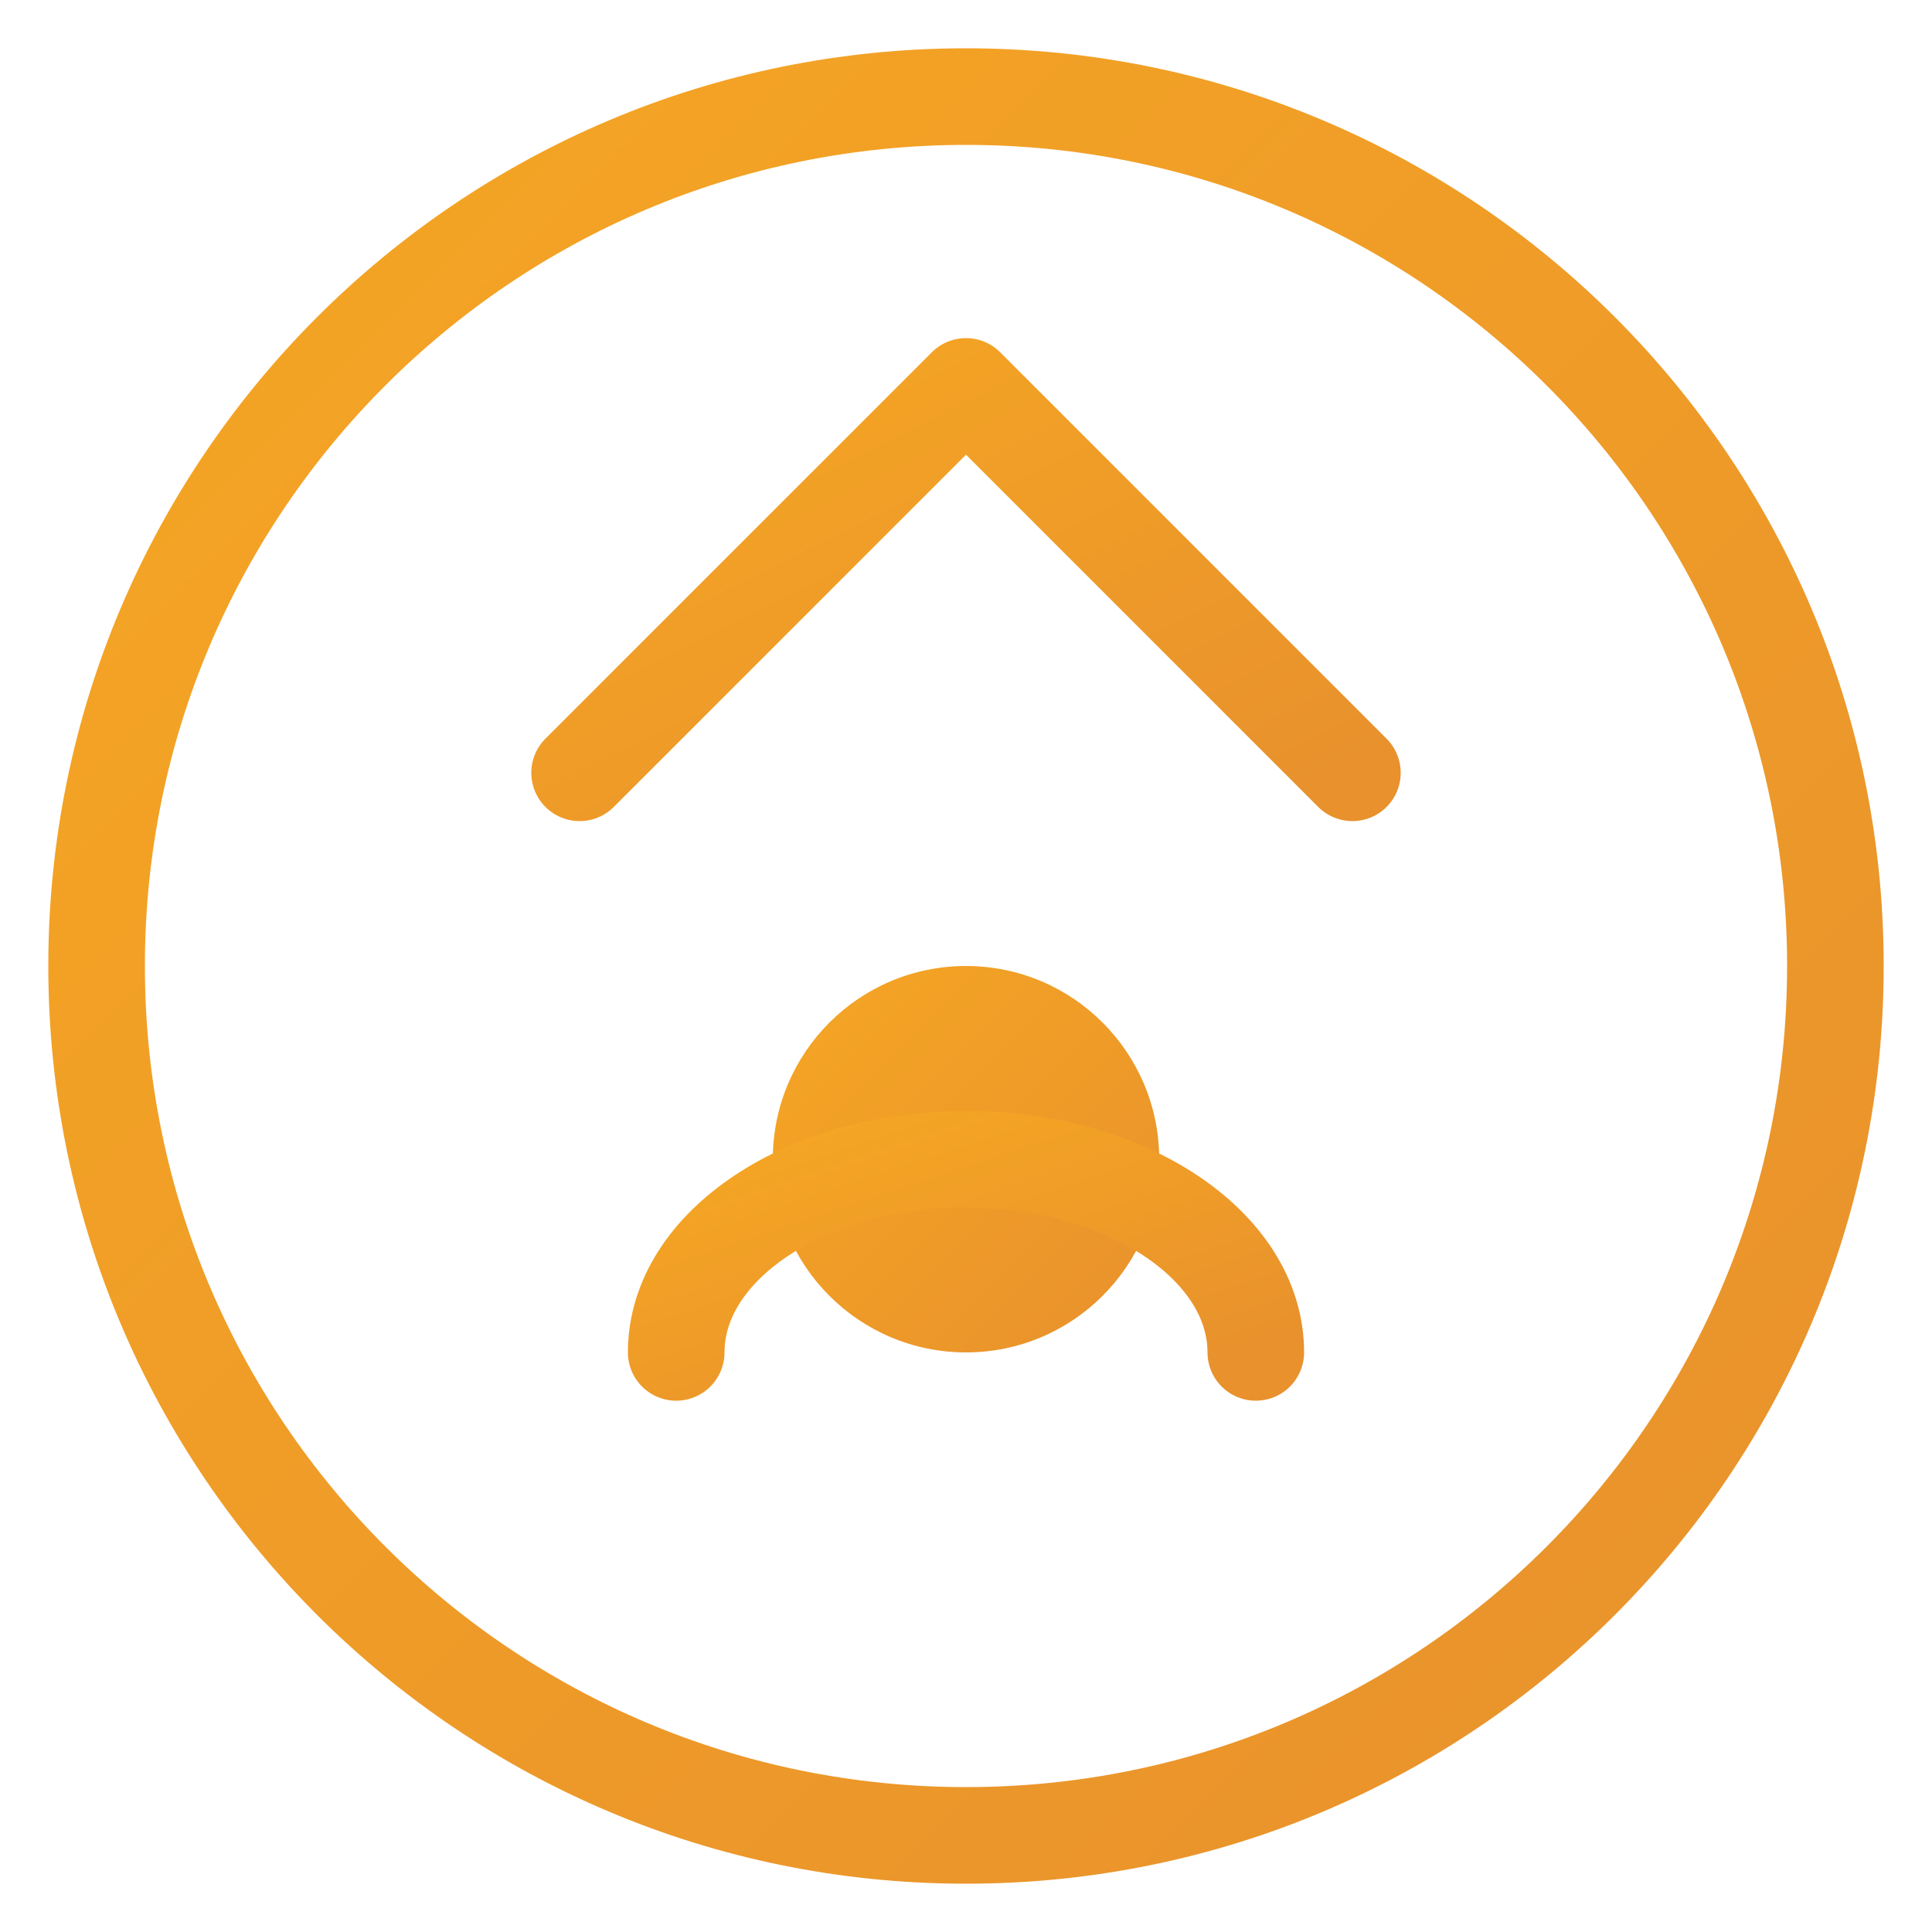
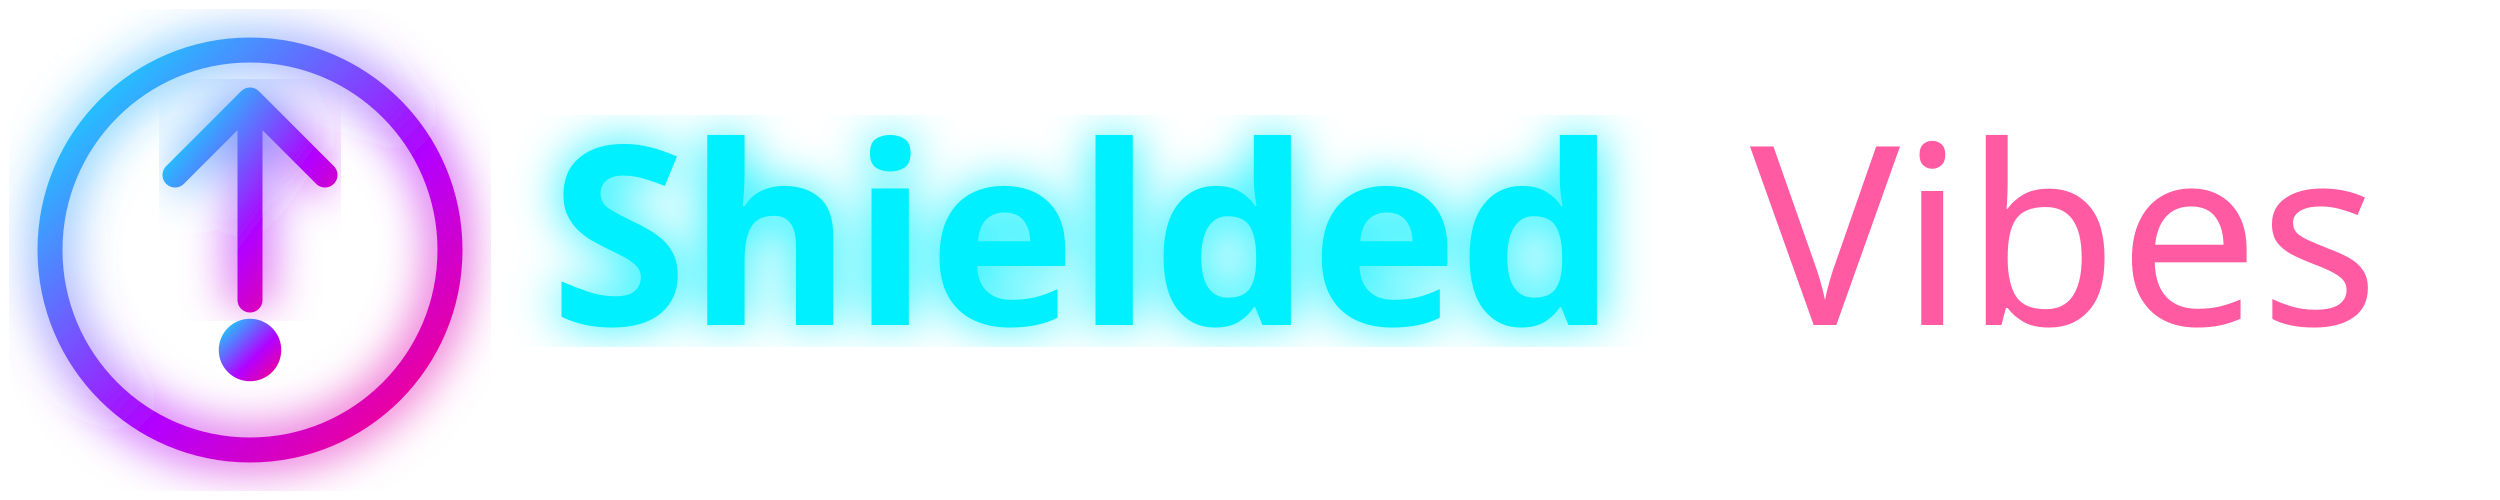
- <svg xmlns="http://www.w3.org/2000/svg" viewBox="0 0 40 40" fill="none">
+ <svg xmlns="http://www.w3.org/2000/svg" viewBox="0 0 200 40">
  <defs>
-     <linearGradient id="logoGradient" x1="0%" y1="0%" x2="100%" y2="100%">
-       <stop offset="0%" style="stop-color:#f5a623" />
-       <stop offset="100%" style="stop-color:#e8912d" />
+     <linearGradient id="lg" x1="0%" y1="0%" x2="100%" y2="100%">
+       <stop offset="0%" stop-color="#00f0ff" />
+       <stop offset="60%" stop-color="#b300ff" />
+       <stop offset="100%" stop-color="#ff007a" />
    </linearGradient>
+     <filter id="glow">
+       <feGaussianBlur stdDeviation="2" result="blur" />
+       <feMerge>
+         <feMergeNode in="blur" />
+         <feMergeNode in="SourceGraphic" />
+       </feMerge>
+     </filter>
  </defs>
-   <circle cx="20" cy="20" r="18" stroke="url(#logoGradient)" stroke-width="2" fill="none" />
-   <path d="M20 8L20 32" stroke="url(#logoGradient)" stroke-width="2" stroke-linecap="round" />
-   <path d="M12 16L20 8L28 16" stroke="url(#logoGradient)" stroke-width="2" stroke-linecap="round" stroke-linejoin="round" />
-   <circle cx="20" cy="24" r="4" fill="url(#logoGradient)" />
-   <path d="M14 28C14 25.79 16.69 24 20 24C23.31 24 26 25.79 26 28" stroke="url(#logoGradient)" stroke-width="2" stroke-linecap="round" />
+   <circle cx="20" cy="20" r="16" fill="none" stroke="url(#lg)" stroke-width="2" filter="url(#glow)" />
+   <path d="M20 8v16M14 14l6-6 6 6" fill="none" stroke="url(#lg)" stroke-width="2" stroke-linecap="round" stroke-linejoin="round" filter="url(#glow)" />
+   <circle cx="20" cy="28" r="2.5" fill="url(#lg)" />
+   <text x="44" y="26" fill="#00f0ff" font-family="'Outfit',sans-serif" font-weight="700" font-size="20" filter="url(#glow)">Shielded</text>
+   <text x="140" y="26" fill="#ff5aa2" font-family="'Outfit',sans-serif" font-weight="300" font-size="20">Vibes</text>
</svg>
